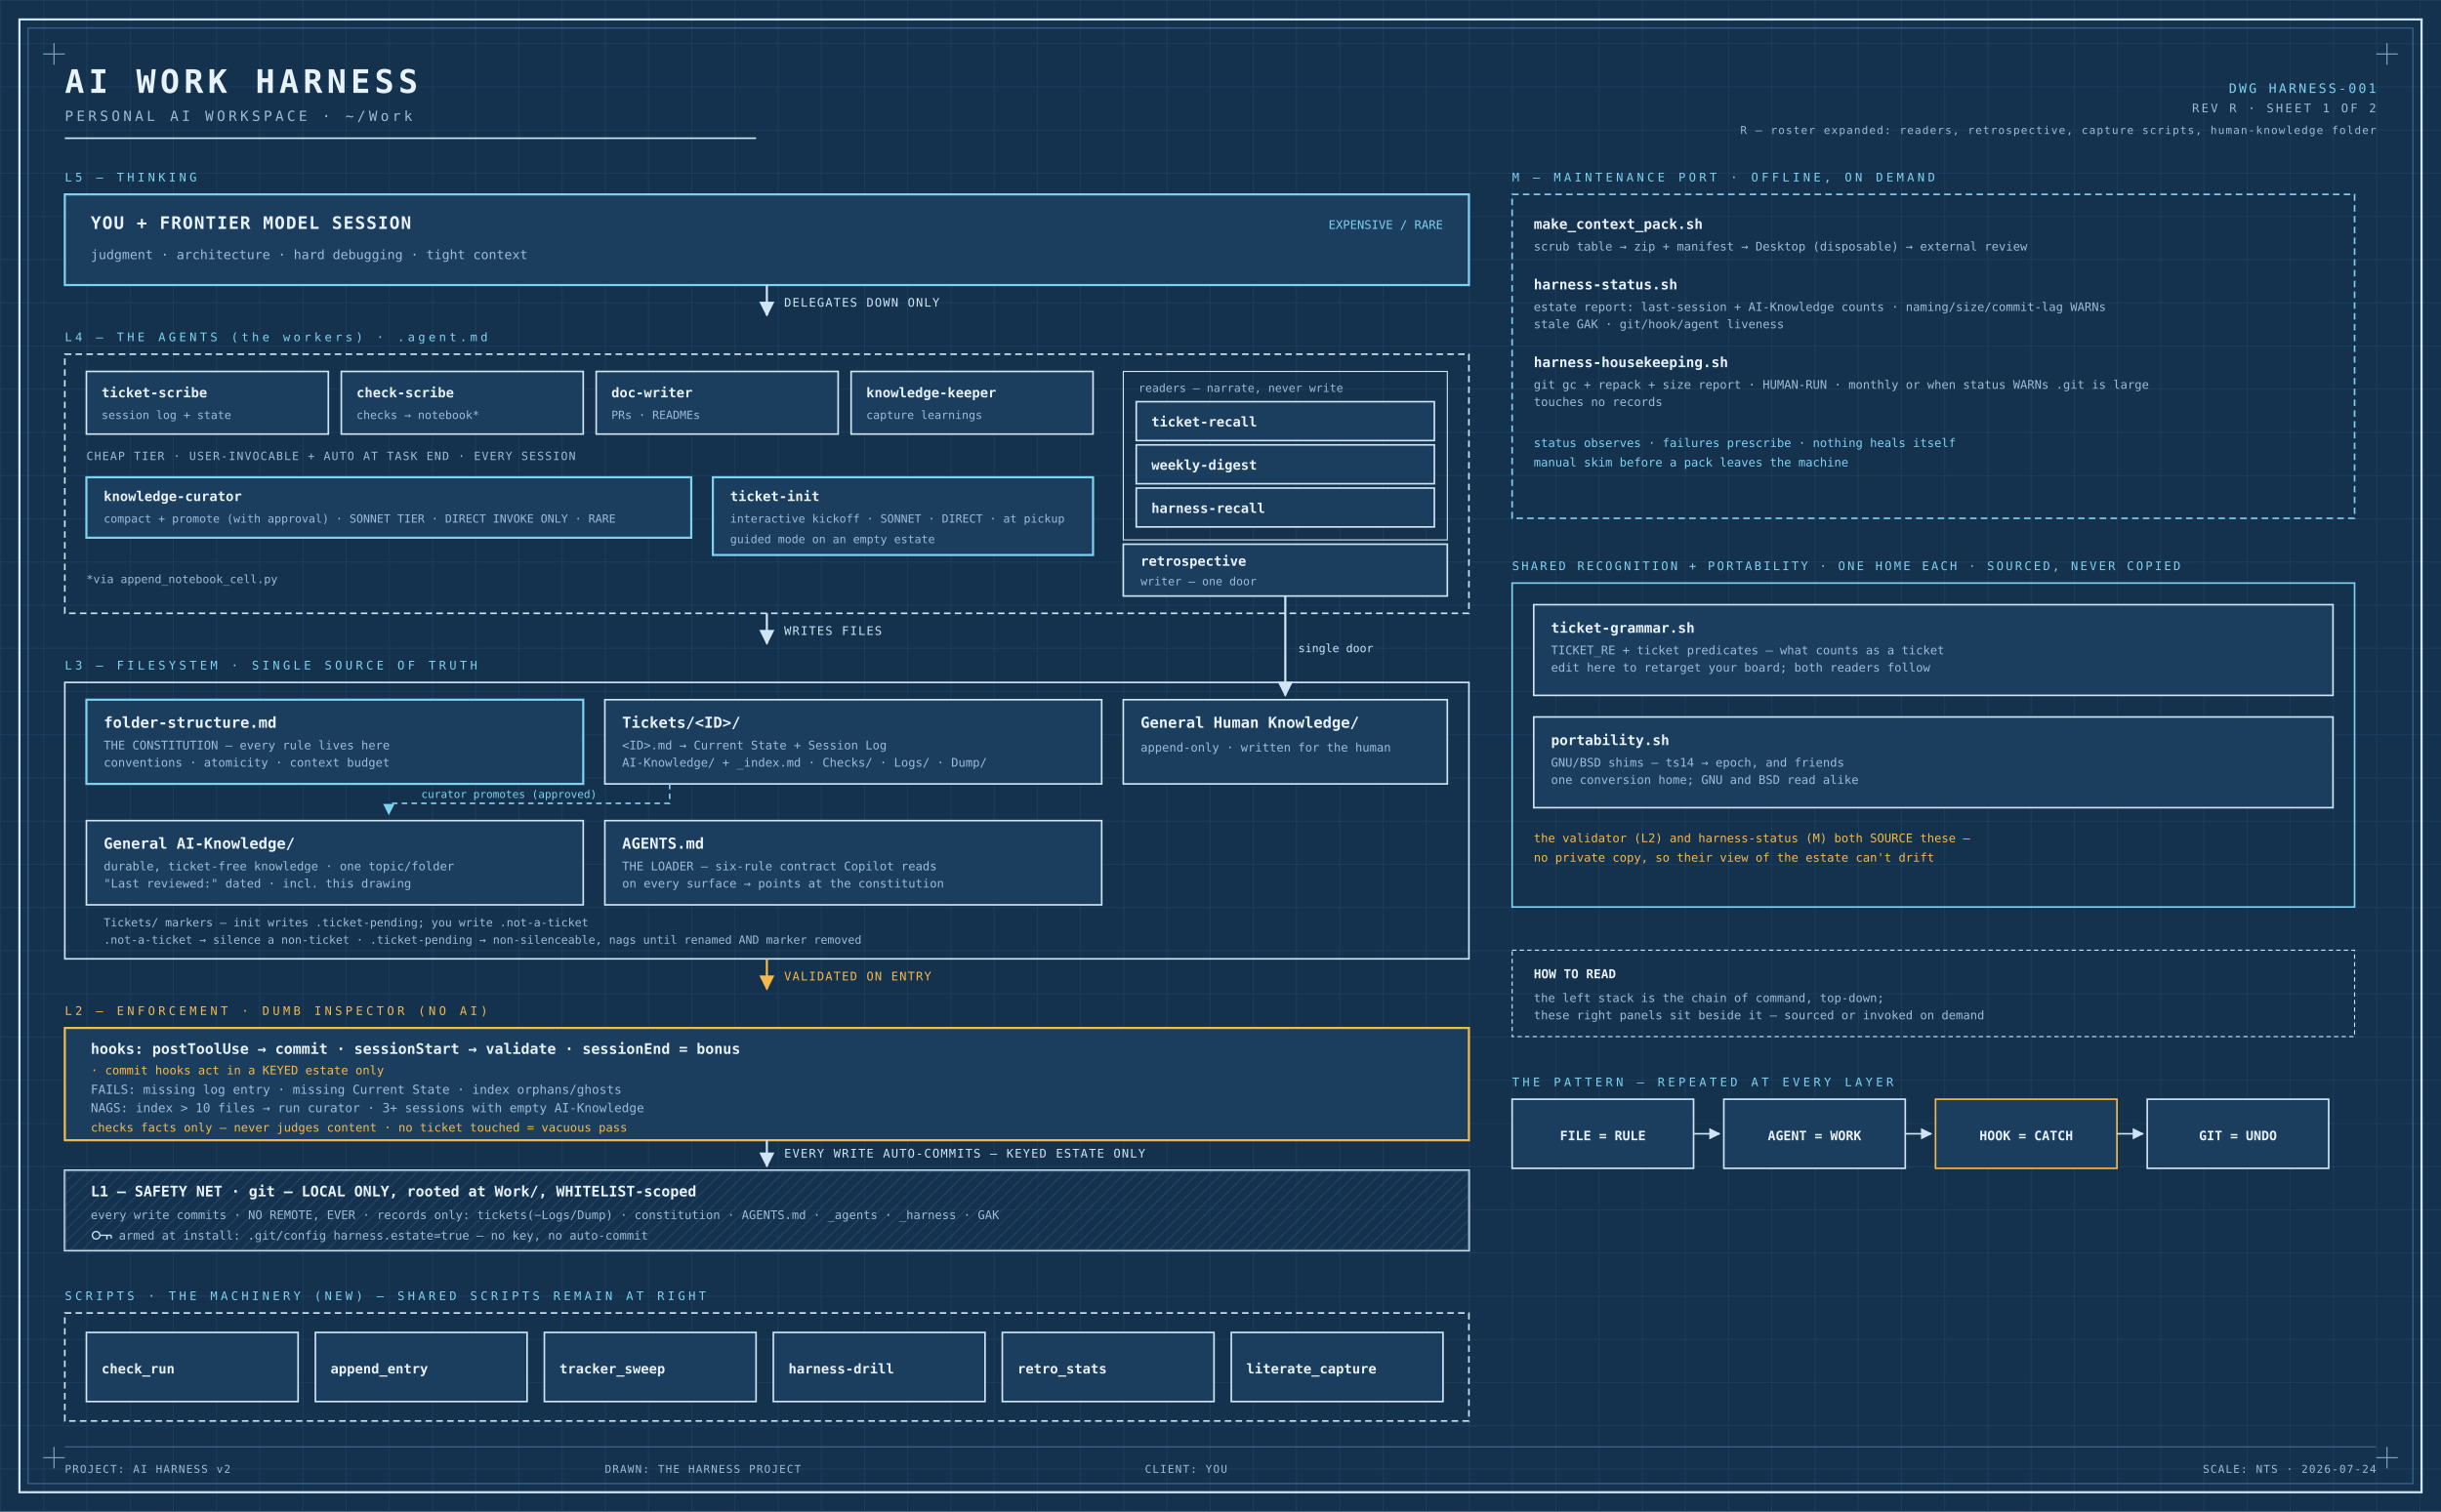
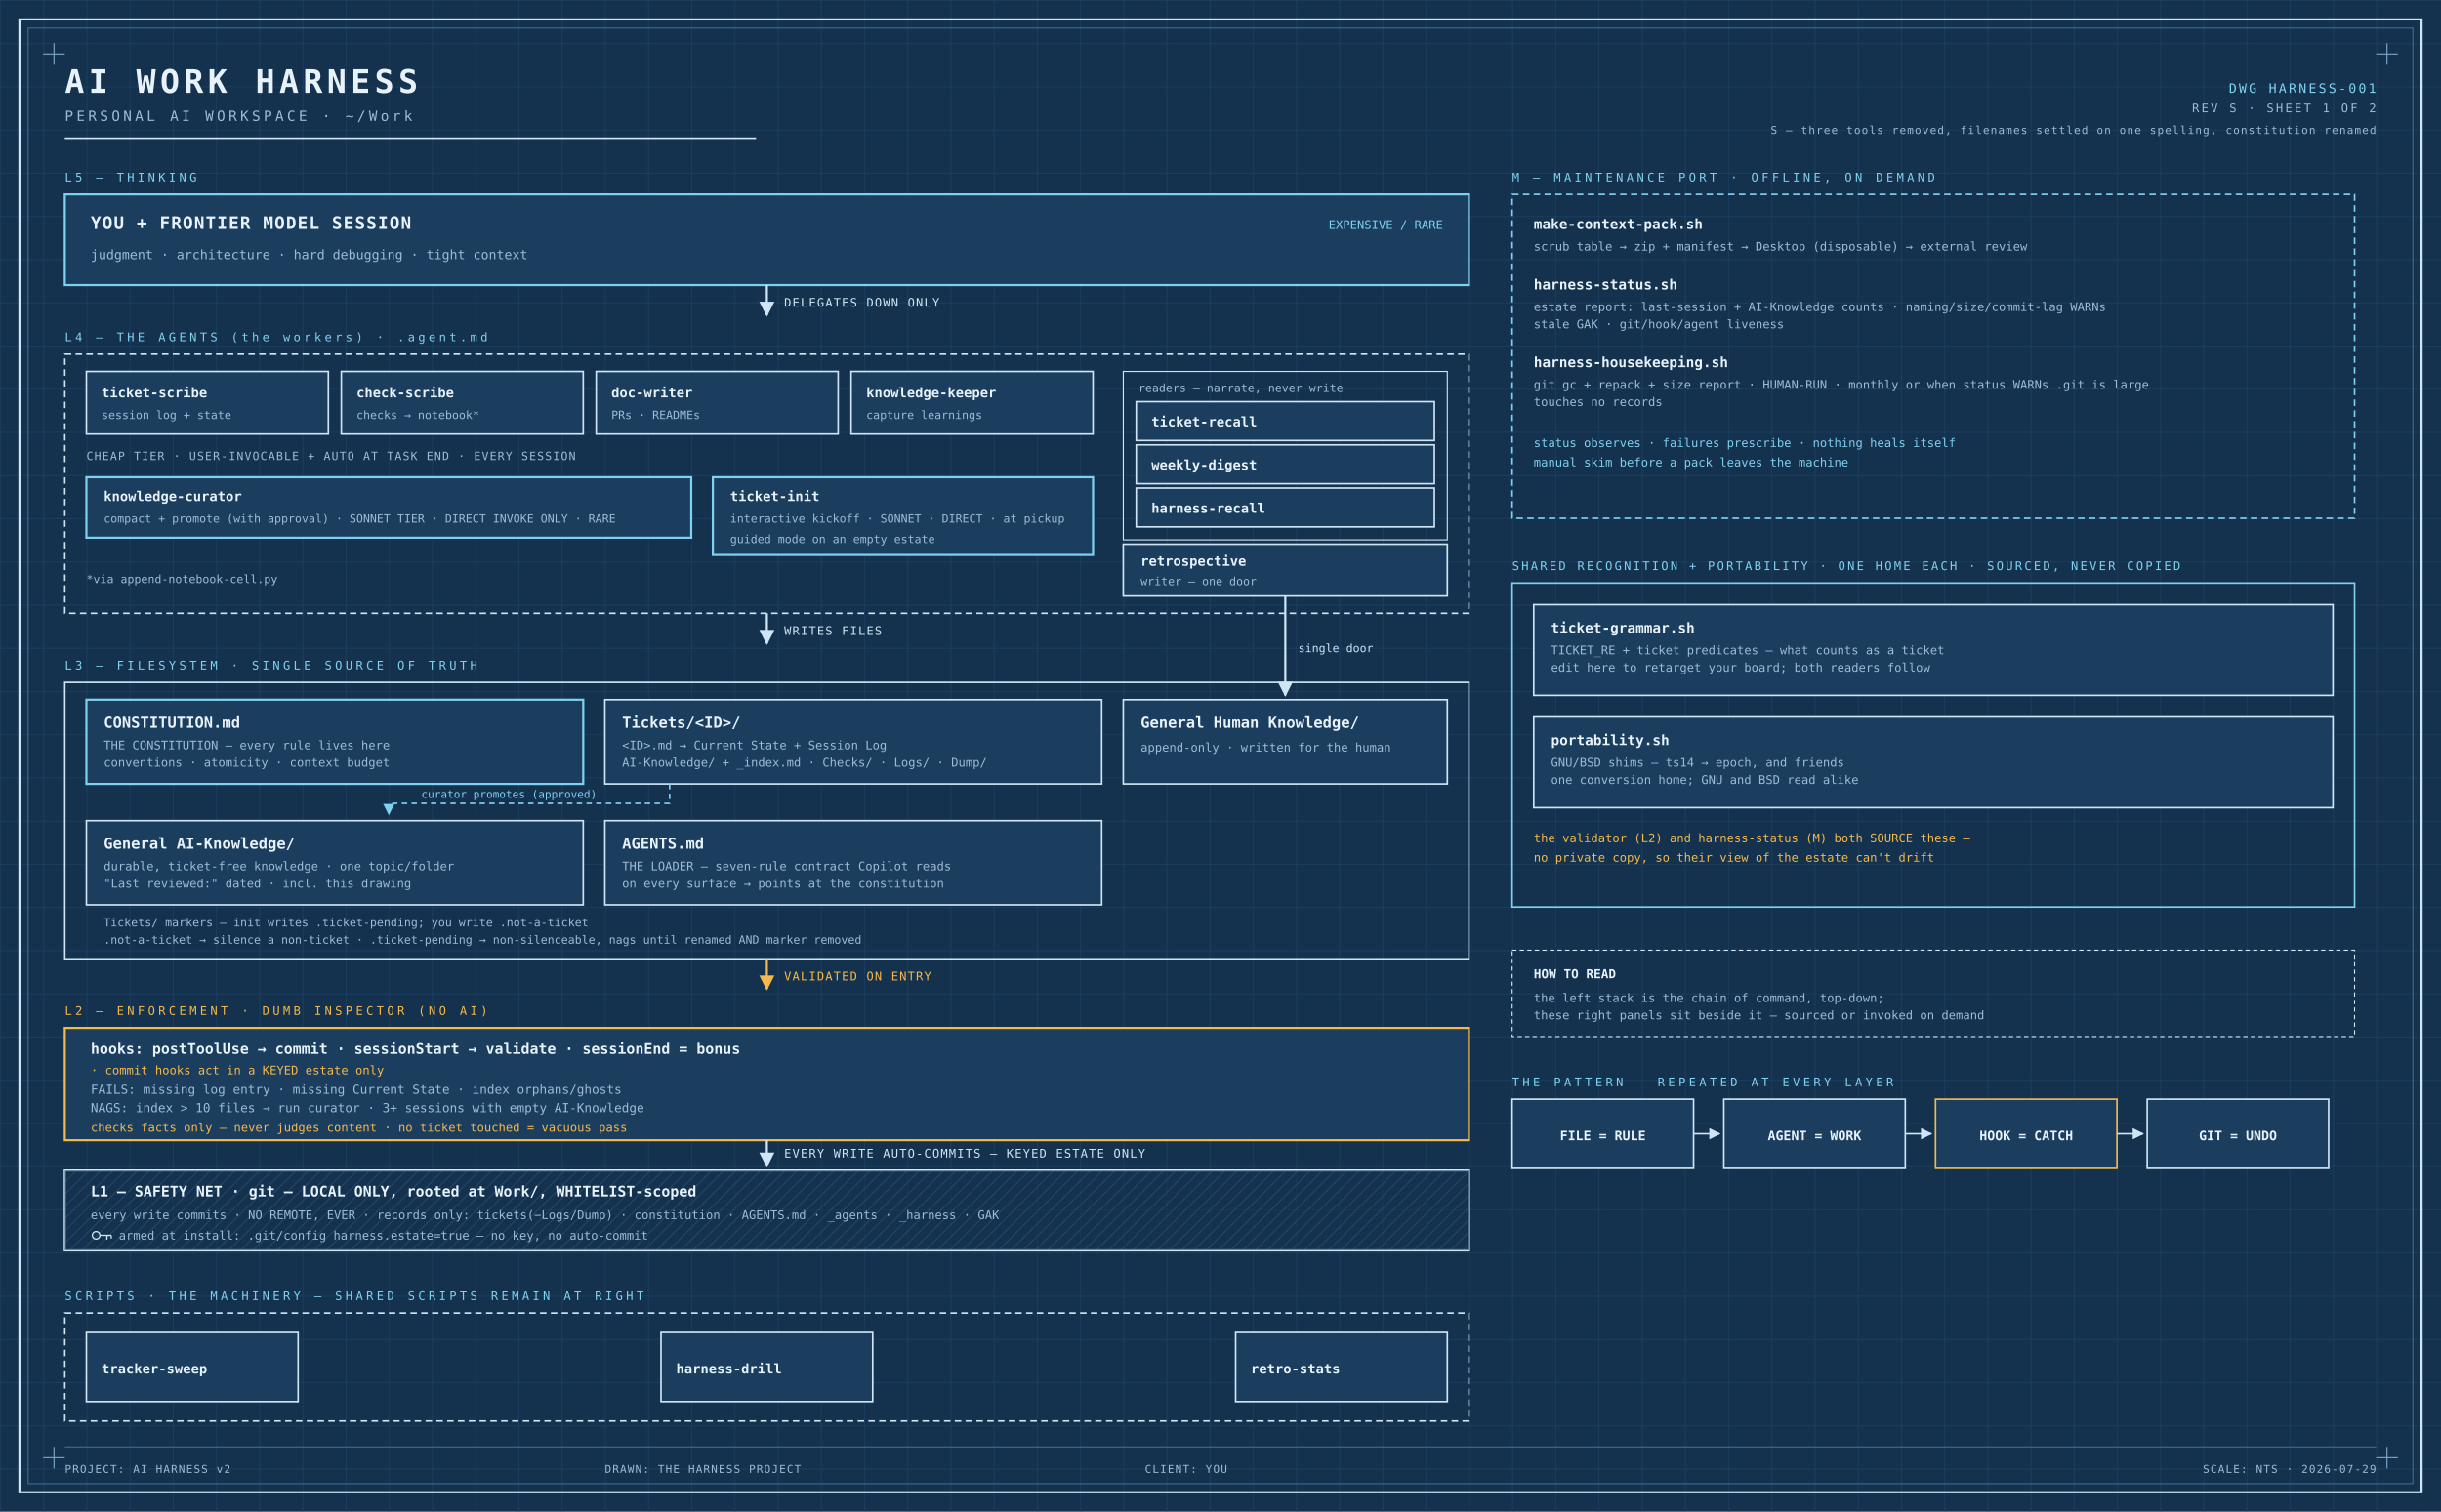
<svg xmlns="http://www.w3.org/2000/svg" width="2260" height="1400" viewBox="0 0 2260 1400" font-family="ui-monospace, SFMono-Regular, Menlo, Consolas, monospace">
  <defs>
    <pattern id="grid" width="40" height="40" patternUnits="userSpaceOnUse">
      <path d="M40 0H0V40" fill="none" stroke="#1E4568" stroke-width="1" />
    </pattern>
    <pattern id="hatch" width="8" height="8" patternUnits="userSpaceOnUse" patternTransform="rotate(45)">
      <line x1="0" y1="0" x2="0" y2="8" stroke="#3D6A94" stroke-width="1.5" />
    </pattern>
    <marker id="arrow" viewBox="0 0 10 10" refX="9" refY="5" markerWidth="7" markerHeight="7" orient="auto-start-reverse">
      <path d="M0 0 L10 5 L0 10 z" fill="#CFE4F5" />
    </marker>
    <marker id="arrowAmber" viewBox="0 0 10 10" refX="9" refY="5" markerWidth="7" markerHeight="7" orient="auto-start-reverse">
      <path d="M0 0 L10 5 L0 10 z" fill="#F5B84A" />
    </marker>
    <marker id="arrowCyan" viewBox="0 0 10 10" refX="9" refY="5" markerWidth="7" markerHeight="7" orient="auto-start-reverse">
      <path d="M0 0 L10 5 L0 10 z" fill="#7FD1F0" />
    </marker>
  </defs>
  <rect width="2260" height="1400" fill="#14324E" />
  <rect width="2260" height="1400" fill="url(#grid)" />
  <rect x="18" y="18" width="2224" height="1364" fill="none" stroke="#CFE4F5" stroke-width="2" />
  <rect x="26" y="26" width="2208" height="1348" fill="none" stroke="#3D6A94" stroke-width="1" />
  <g stroke="#7FA8CC" stroke-width="1">
    <path d="M50 40 v20 M40 50 h20" />
    <path d="M2210 40 v20 M2200 50 h20" />
    <path d="M50 1340 v20 M40 1350 h20" />
    <path d="M2210 1340 v20 M2200 1350 h20" />
  </g>
  <text x="60" y="86" fill="#E8F2FB" font-size="30" font-weight="700" letter-spacing="4">AI WORK HARNESS</text>
  <text x="60" y="112" fill="#9DBBD6" font-size="13" letter-spacing="3">PERSONAL AI WORKSPACE · ~/Work</text>
  <line x1="60" y1="128" x2="700" y2="128" stroke="#CFE4F5" stroke-width="1.5" />
  <text x="2200" y="86" fill="#7FD1F0" font-size="12" letter-spacing="2" text-anchor="end">DWG HARNESS-001</text>
-   <text x="2200" y="104" fill="#9DBBD6" font-size="11" letter-spacing="2" text-anchor="end">REV R · SHEET 1 OF 2</text>
-   <text x="2200" y="124" fill="#9DBBD6" font-size="10" letter-spacing="1" text-anchor="end">R — roster expanded: readers, retrospective, capture scripts, human-knowledge folder</text>
+   <text x="2200" y="104" fill="#9DBBD6" font-size="11" letter-spacing="2" text-anchor="end">REV S · SHEET 1 OF 2</text>
+   <text x="2200" y="124" fill="#9DBBD6" font-size="10" letter-spacing="1" text-anchor="end">S — three tools removed, filenames settled on one spelling, constitution renamed</text>
  <text x="60" y="168" fill="#7FD1F0" font-size="11" letter-spacing="3">L5 — THINKING</text>
  <rect x="60" y="180" width="1300" height="84" fill="#1B3E5F" stroke="#7FD1F0" stroke-width="2" />
  <text x="84" y="212" fill="#E8F2FB" font-size="16" font-weight="700" letter-spacing="1">YOU  +  FRONTIER MODEL SESSION</text>
  <text x="84" y="240" fill="#9DBBD6" font-size="12">judgment · architecture · hard debugging · tight context</text>
  <text x="1336" y="212" fill="#7FD1F0" font-size="11" text-anchor="end">EXPENSIVE / RARE</text>
  <line x1="710" y1="264" x2="710" y2="292" stroke="#CFE4F5" stroke-width="2" marker-end="url(#arrow)" />
  <text x="726" y="284" fill="#CFE4F5" font-size="11" letter-spacing="1">DELEGATES DOWN ONLY</text>
  <text x="60" y="316" fill="#7FD1F0" font-size="11" letter-spacing="3">L4 — THE AGENTS (the workers) · .agent.md</text>
  <rect x="60" y="328" width="1300" height="240" fill="none" stroke="#CFE4F5" stroke-width="1.5" stroke-dasharray="6 4" />
  <g>
    <rect x="80" y="344" width="224" height="58" fill="#1B3E5F" stroke="#CFE4F5" stroke-width="1.5" />
    <text x="94" y="368" fill="#E8F2FB" font-size="12.5" font-weight="700">ticket-scribe</text>
    <text x="94" y="388" fill="#9DBBD6" font-size="10.5">session log + state</text>
    <rect x="316" y="344" width="224" height="58" fill="#1B3E5F" stroke="#CFE4F5" stroke-width="1.5" />
    <text x="330" y="368" fill="#E8F2FB" font-size="12.5" font-weight="700">check-scribe</text>
    <text x="330" y="388" fill="#9DBBD6" font-size="10.5">checks → notebook*</text>
    <rect x="552" y="344" width="224" height="58" fill="#1B3E5F" stroke="#CFE4F5" stroke-width="1.5" />
    <text x="566" y="368" fill="#E8F2FB" font-size="12.5" font-weight="700">doc-writer</text>
    <text x="566" y="388" fill="#9DBBD6" font-size="10.5">PRs · READMEs</text>
    <rect x="788" y="344" width="224" height="58" fill="#1B3E5F" stroke="#CFE4F5" stroke-width="1.5" />
    <text x="802" y="368" fill="#E8F2FB" font-size="12.5" font-weight="700">knowledge-keeper</text>
    <text x="802" y="388" fill="#9DBBD6" font-size="10.5">capture learnings</text>
  </g>
  <text x="80" y="426" fill="#9DBBD6" font-size="10.5" letter-spacing="1">CHEAP TIER · USER-INVOCABLE + AUTO AT TASK END · EVERY SESSION</text>
  <rect x="80" y="442" width="560" height="56" fill="#1B3E5F" stroke="#7FD1F0" stroke-width="2" />
  <text x="96" y="464" fill="#E8F2FB" font-size="12.5" font-weight="700">knowledge-curator</text>
  <text x="96" y="484" fill="#9DBBD6" font-size="10.5">compact + promote (with approval) · SONNET TIER · DIRECT INVOKE ONLY · RARE</text>
  <rect x="660" y="442" width="352" height="72" fill="#1B3E5F" stroke="#7FD1F0" stroke-width="2" />
  <text x="676" y="464" fill="#E8F2FB" font-size="12.5" font-weight="700">ticket-init</text>
  <text x="676" y="484" fill="#9DBBD6" font-size="10.5">interactive kickoff · SONNET · DIRECT · at pickup</text>
  <text x="676" y="503" fill="#9DBBD6" font-size="10.5">guided mode on an empty estate</text>
-   <text x="80" y="540" fill="#9DBBD6" font-size="10.5">*via append_notebook_cell.py</text>
+   <text x="80" y="540" fill="#9DBBD6" font-size="10.5">*via append-notebook-cell.py</text>
  <rect x="1040" y="344" width="300" height="156" fill="none" stroke="#CFE4F5" stroke-width="1" />
  <text x="1054" y="363" fill="#9DBBD6" font-size="10.5">readers — narrate, never write</text>
  <rect x="1052" y="372" width="276" height="36" fill="#1B3E5F" stroke="#CFE4F5" stroke-width="1.5" />
  <text x="1066" y="395" fill="#E8F2FB" font-size="12.5" font-weight="700">ticket-recall</text>
  <rect x="1052" y="412" width="276" height="36" fill="#1B3E5F" stroke="#CFE4F5" stroke-width="1.5" />
  <text x="1066" y="435" fill="#E8F2FB" font-size="12.5" font-weight="700">weekly-digest</text>
  <rect x="1052" y="452" width="276" height="36" fill="#1B3E5F" stroke="#CFE4F5" stroke-width="1.5" />
  <text x="1066" y="475" fill="#E8F2FB" font-size="12.5" font-weight="700">harness-recall</text>
  <rect x="1040" y="504" width="300" height="48" fill="#1B3E5F" stroke="#CFE4F5" stroke-width="1.5" />
  <text x="1056" y="524" fill="#E8F2FB" font-size="12.5" font-weight="700">retrospective</text>
  <text x="1056" y="542" fill="#9DBBD6" font-size="10.5">writer — one door</text>
  <line x1="710" y1="568" x2="710" y2="596" stroke="#CFE4F5" stroke-width="2" marker-end="url(#arrow)" />
  <text x="726" y="588" fill="#CFE4F5" font-size="11" letter-spacing="1">WRITES FILES</text>
  <text x="60" y="620" fill="#7FD1F0" font-size="11" letter-spacing="3">L3 — FILESYSTEM · SINGLE SOURCE OF TRUTH</text>
  <rect x="60" y="632" width="1300" height="256" fill="none" stroke="#CFE4F5" stroke-width="1.5" />
  <rect x="80" y="648" width="460" height="78" fill="#1B3E5F" stroke="#7FD1F0" stroke-width="2" />
-   <text x="96" y="674" fill="#E8F2FB" font-size="14" font-weight="700">folder-structure.md</text>
+   <text x="96" y="674" fill="#E8F2FB" font-size="14" font-weight="700">CONSTITUTION.md</text>
  <text x="96" y="694" fill="#9DBBD6" font-size="11">THE CONSTITUTION — every rule lives here</text>
  <text x="96" y="710" fill="#9DBBD6" font-size="11">conventions · atomicity · context budget</text>
  <rect x="560" y="648" width="460" height="78" fill="#1B3E5F" stroke="#CFE4F5" stroke-width="1.5" />
  <text x="576" y="674" fill="#E8F2FB" font-size="14" font-weight="700">Tickets/&lt;ID&gt;/</text>
  <text x="576" y="694" fill="#9DBBD6" font-size="11">&lt;ID&gt;.md → Current State + Session Log</text>
  <text x="576" y="710" fill="#9DBBD6" font-size="11">AI-Knowledge/ + _index.md · Checks/ · Logs/ · Dump/</text>
  <rect x="80" y="760" width="460" height="78" fill="#1B3E5F" stroke="#CFE4F5" stroke-width="1.5" />
  <text x="96" y="786" fill="#E8F2FB" font-size="14" font-weight="700">General AI-Knowledge/</text>
  <text x="96" y="806" fill="#9DBBD6" font-size="11">durable, ticket-free knowledge · one topic/folder</text>
  <text x="96" y="822" fill="#9DBBD6" font-size="11">"Last reviewed:" dated · incl. this drawing</text>
  <rect x="560" y="760" width="460" height="78" fill="#1B3E5F" stroke="#CFE4F5" stroke-width="1.5" />
  <text x="576" y="786" fill="#E8F2FB" font-size="14" font-weight="700">AGENTS.md</text>
-   <text x="576" y="806" fill="#9DBBD6" font-size="11">THE LOADER — six-rule contract Copilot reads</text>
+   <text x="576" y="806" fill="#9DBBD6" font-size="11">THE LOADER — seven-rule contract Copilot reads</text>
  <text x="576" y="822" fill="#9DBBD6" font-size="11">on every surface → points at the constitution</text>
  <rect x="1040" y="648" width="300" height="78" fill="#1B3E5F" stroke="#CFE4F5" stroke-width="1.5" />
  <text x="1056" y="674" fill="#E8F2FB" font-size="14" font-weight="700">General Human Knowledge/</text>
  <text x="1056" y="696" fill="#9DBBD6" font-size="11">append-only · written for the human</text>
  <line x1="1190" y1="552" x2="1190" y2="644" stroke="#CFE4F5" stroke-width="2" marker-end="url(#arrow)" />
  <text x="1202" y="604" fill="#CFE4F5" font-size="10.5">single door</text>
  <path d="M620 726 V744 H360 V754" fill="none" stroke="#7FD1F0" stroke-width="1.5" stroke-dasharray="5 4" marker-end="url(#arrowCyan)" />
  <text x="390" y="739" fill="#7FD1F0" font-size="10">curator promotes (approved)</text>
  <text x="96" y="858" fill="#9DBBD6" font-size="10.5">Tickets/ markers — init writes .ticket-pending; you write .not-a-ticket</text>
  <text x="96" y="874" fill="#9DBBD6" font-size="10.5">.not-a-ticket → silence a non-ticket · .ticket-pending → non-silenceable, nags until renamed AND marker removed</text>
  <line x1="710" y1="888" x2="710" y2="916" stroke="#F5B84A" stroke-width="2" marker-end="url(#arrowAmber)" />
  <text x="726" y="908" fill="#F5B84A" font-size="11" letter-spacing="1">VALIDATED ON ENTRY</text>
  <text x="60" y="940" fill="#F5B84A" font-size="11" letter-spacing="3">L2 — ENFORCEMENT · DUMB INSPECTOR (NO AI)</text>
  <rect x="60" y="952" width="1300" height="104" fill="#1B3E5F" stroke="#F5B84A" stroke-width="2" />
  <text x="84" y="976" fill="#E8F2FB" font-size="13.5" font-weight="700">hooks: postToolUse → commit · sessionStart → validate · sessionEnd = bonus</text>
  <text x="84" y="995" fill="#F5B84A" font-size="11">· commit hooks act in a KEYED estate only</text>
  <text x="84" y="1013" fill="#9DBBD6" font-size="11.5">FAILS: missing log entry · missing Current State · index orphans/ghosts</text>
  <text x="84" y="1030" fill="#9DBBD6" font-size="11.5">NAGS: index &gt; 10 files → run curator · 3+ sessions with empty AI-Knowledge</text>
  <text x="84" y="1048" fill="#F5B84A" font-size="11">checks facts only — never judges content · no ticket touched = vacuous pass</text>
  <line x1="710" y1="1056" x2="710" y2="1080" stroke="#CFE4F5" stroke-width="2" marker-end="url(#arrow)" />
  <text x="726" y="1072" fill="#CFE4F5" font-size="11" letter-spacing="1">EVERY WRITE AUTO-COMMITS — KEYED ESTATE ONLY</text>
  <rect x="60" y="1084" width="1300" height="74" fill="url(#hatch)" stroke="#CFE4F5" stroke-width="2" />
  <rect x="60" y="1084" width="1300" height="74" fill="#14324E" opacity="0.55" />
  <text x="84" y="1108" fill="#E8F2FB" font-size="13.5" font-weight="700">L1 — SAFETY NET · git — LOCAL ONLY, rooted at Work/, WHITELIST-scoped</text>
  <text x="84" y="1129" fill="#9DBBD6" font-size="11">every write commits · NO REMOTE, EVER · records only: tickets(−Logs/Dump) · constitution · AGENTS.md · _agents · _harness · GAK</text>
  <g stroke="#CFE4F5" stroke-width="1.2" fill="none">
    <circle cx="89" cy="1144" r="3.5" />
    <path d="M92.5 1144 H103 M99 1144 V1148 M103 1144 V1147" />
  </g>
  <text x="110" y="1148" fill="#9DBBD6" font-size="11">armed at install: .git/config harness.estate=true — no key, no auto-commit</text>
  <g transform="translate(320,0)">
    <text x="1080" y="168" fill="#7FD1F0" font-size="11" letter-spacing="3">M — MAINTENANCE PORT · OFFLINE, ON DEMAND</text>
    <rect x="1080" y="180" width="780" height="300" fill="none" stroke="#7FD1F0" stroke-width="1.5" stroke-dasharray="6 4" />
-     <text x="1100" y="212" fill="#E8F2FB" font-size="13" font-weight="700">make_context_pack.sh</text>
+     <text x="1100" y="212" fill="#E8F2FB" font-size="13" font-weight="700">make-context-pack.sh</text>
    <text x="1100" y="232" fill="#9DBBD6" font-size="11">scrub table → zip + manifest → Desktop (disposable) → external review</text>
    <text x="1100" y="268" fill="#E8F2FB" font-size="13" font-weight="700">harness-status.sh</text>
    <text x="1100" y="288" fill="#9DBBD6" font-size="11">estate report: last-session + AI-Knowledge counts · naming/size/commit-lag WARNs</text>
    <text x="1100" y="304" fill="#9DBBD6" font-size="11">stale GAK · git/hook/agent liveness</text>
    <text x="1100" y="340" fill="#E8F2FB" font-size="13" font-weight="700">harness-housekeeping.sh</text>
    <text x="1100" y="360" fill="#9DBBD6" font-size="11">git gc + repack + size report · HUMAN-RUN · monthly or when status WARNs .git is large</text>
    <text x="1100" y="376" fill="#9DBBD6" font-size="11">touches no records</text>
    <text x="1100" y="414" fill="#7FD1F0" font-size="11">status observes · failures prescribe · nothing heals itself</text>
    <text x="1100" y="432" fill="#7FD1F0" font-size="11">manual skim before a pack leaves the machine</text>
    <text x="1080" y="528" fill="#7FD1F0" font-size="11" letter-spacing="2">SHARED RECOGNITION + PORTABILITY · ONE HOME EACH · SOURCED, NEVER COPIED</text>
    <rect x="1080" y="540" width="780" height="300" fill="none" stroke="#7FD1F0" stroke-width="1.5" />
    <rect x="1100" y="560" width="740" height="84" fill="#1B3E5F" stroke="#CFE4F5" stroke-width="1.5" />
    <text x="1116" y="586" fill="#E8F2FB" font-size="13" font-weight="700">ticket-grammar.sh</text>
    <text x="1116" y="606" fill="#9DBBD6" font-size="11">TICKET_RE + ticket predicates — what counts as a ticket</text>
    <text x="1116" y="622" fill="#9DBBD6" font-size="11">edit here to retarget your board; both readers follow</text>
    <rect x="1100" y="664" width="740" height="84" fill="#1B3E5F" stroke="#CFE4F5" stroke-width="1.5" />
    <text x="1116" y="690" fill="#E8F2FB" font-size="13" font-weight="700">portability.sh</text>
    <text x="1116" y="710" fill="#9DBBD6" font-size="11">GNU/BSD shims — ts14 → epoch, and friends</text>
    <text x="1116" y="726" fill="#9DBBD6" font-size="11">one conversion home; GNU and BSD read alike</text>
    <text x="1100" y="780" fill="#F5B84A" font-size="11">the validator (L2) and harness-status (M) both SOURCE these —</text>
    <text x="1100" y="798" fill="#F5B84A" font-size="11">no private copy, so their view of the estate can't drift</text>
    <rect x="1080" y="880" width="780" height="80" fill="none" stroke="#CFE4F5" stroke-width="1" stroke-dasharray="4 3" />
    <text x="1100" y="906" fill="#E8F2FB" font-size="11.5" font-weight="700">HOW TO READ</text>
    <text x="1100" y="928" fill="#9DBBD6" font-size="11">the left stack is the chain of command, top-down;</text>
    <text x="1100" y="944" fill="#9DBBD6" font-size="11">these right panels sit beside it — sourced or invoked on demand</text>
    <text x="1080" y="1006" fill="#7FD1F0" font-size="11" letter-spacing="3">THE PATTERN — REPEATED AT EVERY LAYER</text>
    <g font-size="12" font-weight="700" fill="#E8F2FB">
      <rect x="1080" y="1018" width="168" height="64" fill="#1B3E5F" stroke="#CFE4F5" stroke-width="1.5" />
      <text x="1164" y="1056" text-anchor="middle">FILE = RULE</text>
      <rect x="1276" y="1018" width="168" height="64" fill="#1B3E5F" stroke="#CFE4F5" stroke-width="1.5" />
      <text x="1360" y="1056" text-anchor="middle">AGENT = WORK</text>
      <rect x="1472" y="1018" width="168" height="64" fill="#1B3E5F" stroke="#F5B84A" stroke-width="1.5" />
      <text x="1556" y="1056" text-anchor="middle">HOOK = CATCH</text>
      <rect x="1668" y="1018" width="168" height="64" fill="#1B3E5F" stroke="#CFE4F5" stroke-width="1.5" />
      <text x="1752" y="1056" text-anchor="middle">GIT = UNDO</text>
    </g>
    <g stroke="#CFE4F5" stroke-width="1.5">
      <line x1="1248" y1="1050" x2="1272" y2="1050" marker-end="url(#arrow)" />
      <line x1="1444" y1="1050" x2="1468" y2="1050" marker-end="url(#arrow)" />
      <line x1="1640" y1="1050" x2="1664" y2="1050" marker-end="url(#arrow)" />
    </g>
  </g>
-   <text x="60" y="1204" fill="#7FD1F0" font-size="11" letter-spacing="3">SCRIPTS · THE MACHINERY (NEW) — SHARED SCRIPTS REMAIN AT RIGHT</text>
+   <text x="60" y="1204" fill="#7FD1F0" font-size="11" letter-spacing="3">SCRIPTS · THE MACHINERY — SHARED SCRIPTS REMAIN AT RIGHT</text>
  <rect x="60" y="1216" width="1300" height="100" fill="none" stroke="#CFE4F5" stroke-width="1.5" stroke-dasharray="6 4" />
  <g font-size="12.5" font-weight="700" fill="#E8F2FB">
    <rect x="80" y="1234" width="196" height="64" fill="#1B3E5F" stroke="#CFE4F5" stroke-width="1.5" />
-     <text x="94" y="1272">check_run</text>
-     <rect x="292" y="1234" width="196" height="64" fill="#1B3E5F" stroke="#CFE4F5" stroke-width="1.5" />
-     <text x="306" y="1272">append_entry</text>
-     <rect x="504" y="1234" width="196" height="64" fill="#1B3E5F" stroke="#CFE4F5" stroke-width="1.5" />
-     <text x="518" y="1272">tracker_sweep</text>
-     <rect x="716" y="1234" width="196" height="64" fill="#1B3E5F" stroke="#CFE4F5" stroke-width="1.5" />
-     <text x="730" y="1272">harness-drill</text>
-     <rect x="928" y="1234" width="196" height="64" fill="#1B3E5F" stroke="#CFE4F5" stroke-width="1.5" />
-     <text x="942" y="1272">retro_stats</text>
-     <rect x="1140" y="1234" width="196" height="64" fill="#1B3E5F" stroke="#CFE4F5" stroke-width="1.5" />
-     <text x="1154" y="1272">literate_capture</text>
+     <text x="94" y="1272">tracker-sweep</text>
+     <rect x="612" y="1234" width="196" height="64" fill="#1B3E5F" stroke="#CFE4F5" stroke-width="1.5" />
+     <text x="626" y="1272">harness-drill</text>
+     <rect x="1144" y="1234" width="196" height="64" fill="#1B3E5F" stroke="#CFE4F5" stroke-width="1.5" />
+     <text x="1158" y="1272">retro-stats</text>
  </g>
  <g font-size="10" fill="#9DBBD6" letter-spacing="1">
    <line x1="60" y1="1340" x2="2200" y2="1340" stroke="#3D6A94" stroke-width="1" />
    <text x="60" y="1364">PROJECT: AI HARNESS v2</text>
    <text x="560" y="1364">DRAWN: THE HARNESS PROJECT</text>
    <text x="1060" y="1364">CLIENT: YOU</text>
-     <text x="2200" y="1364" text-anchor="end">SCALE: NTS · 2026-07-24</text>
+     <text x="2200" y="1364" text-anchor="end">SCALE: NTS · 2026-07-29</text>
  </g>
</svg>
